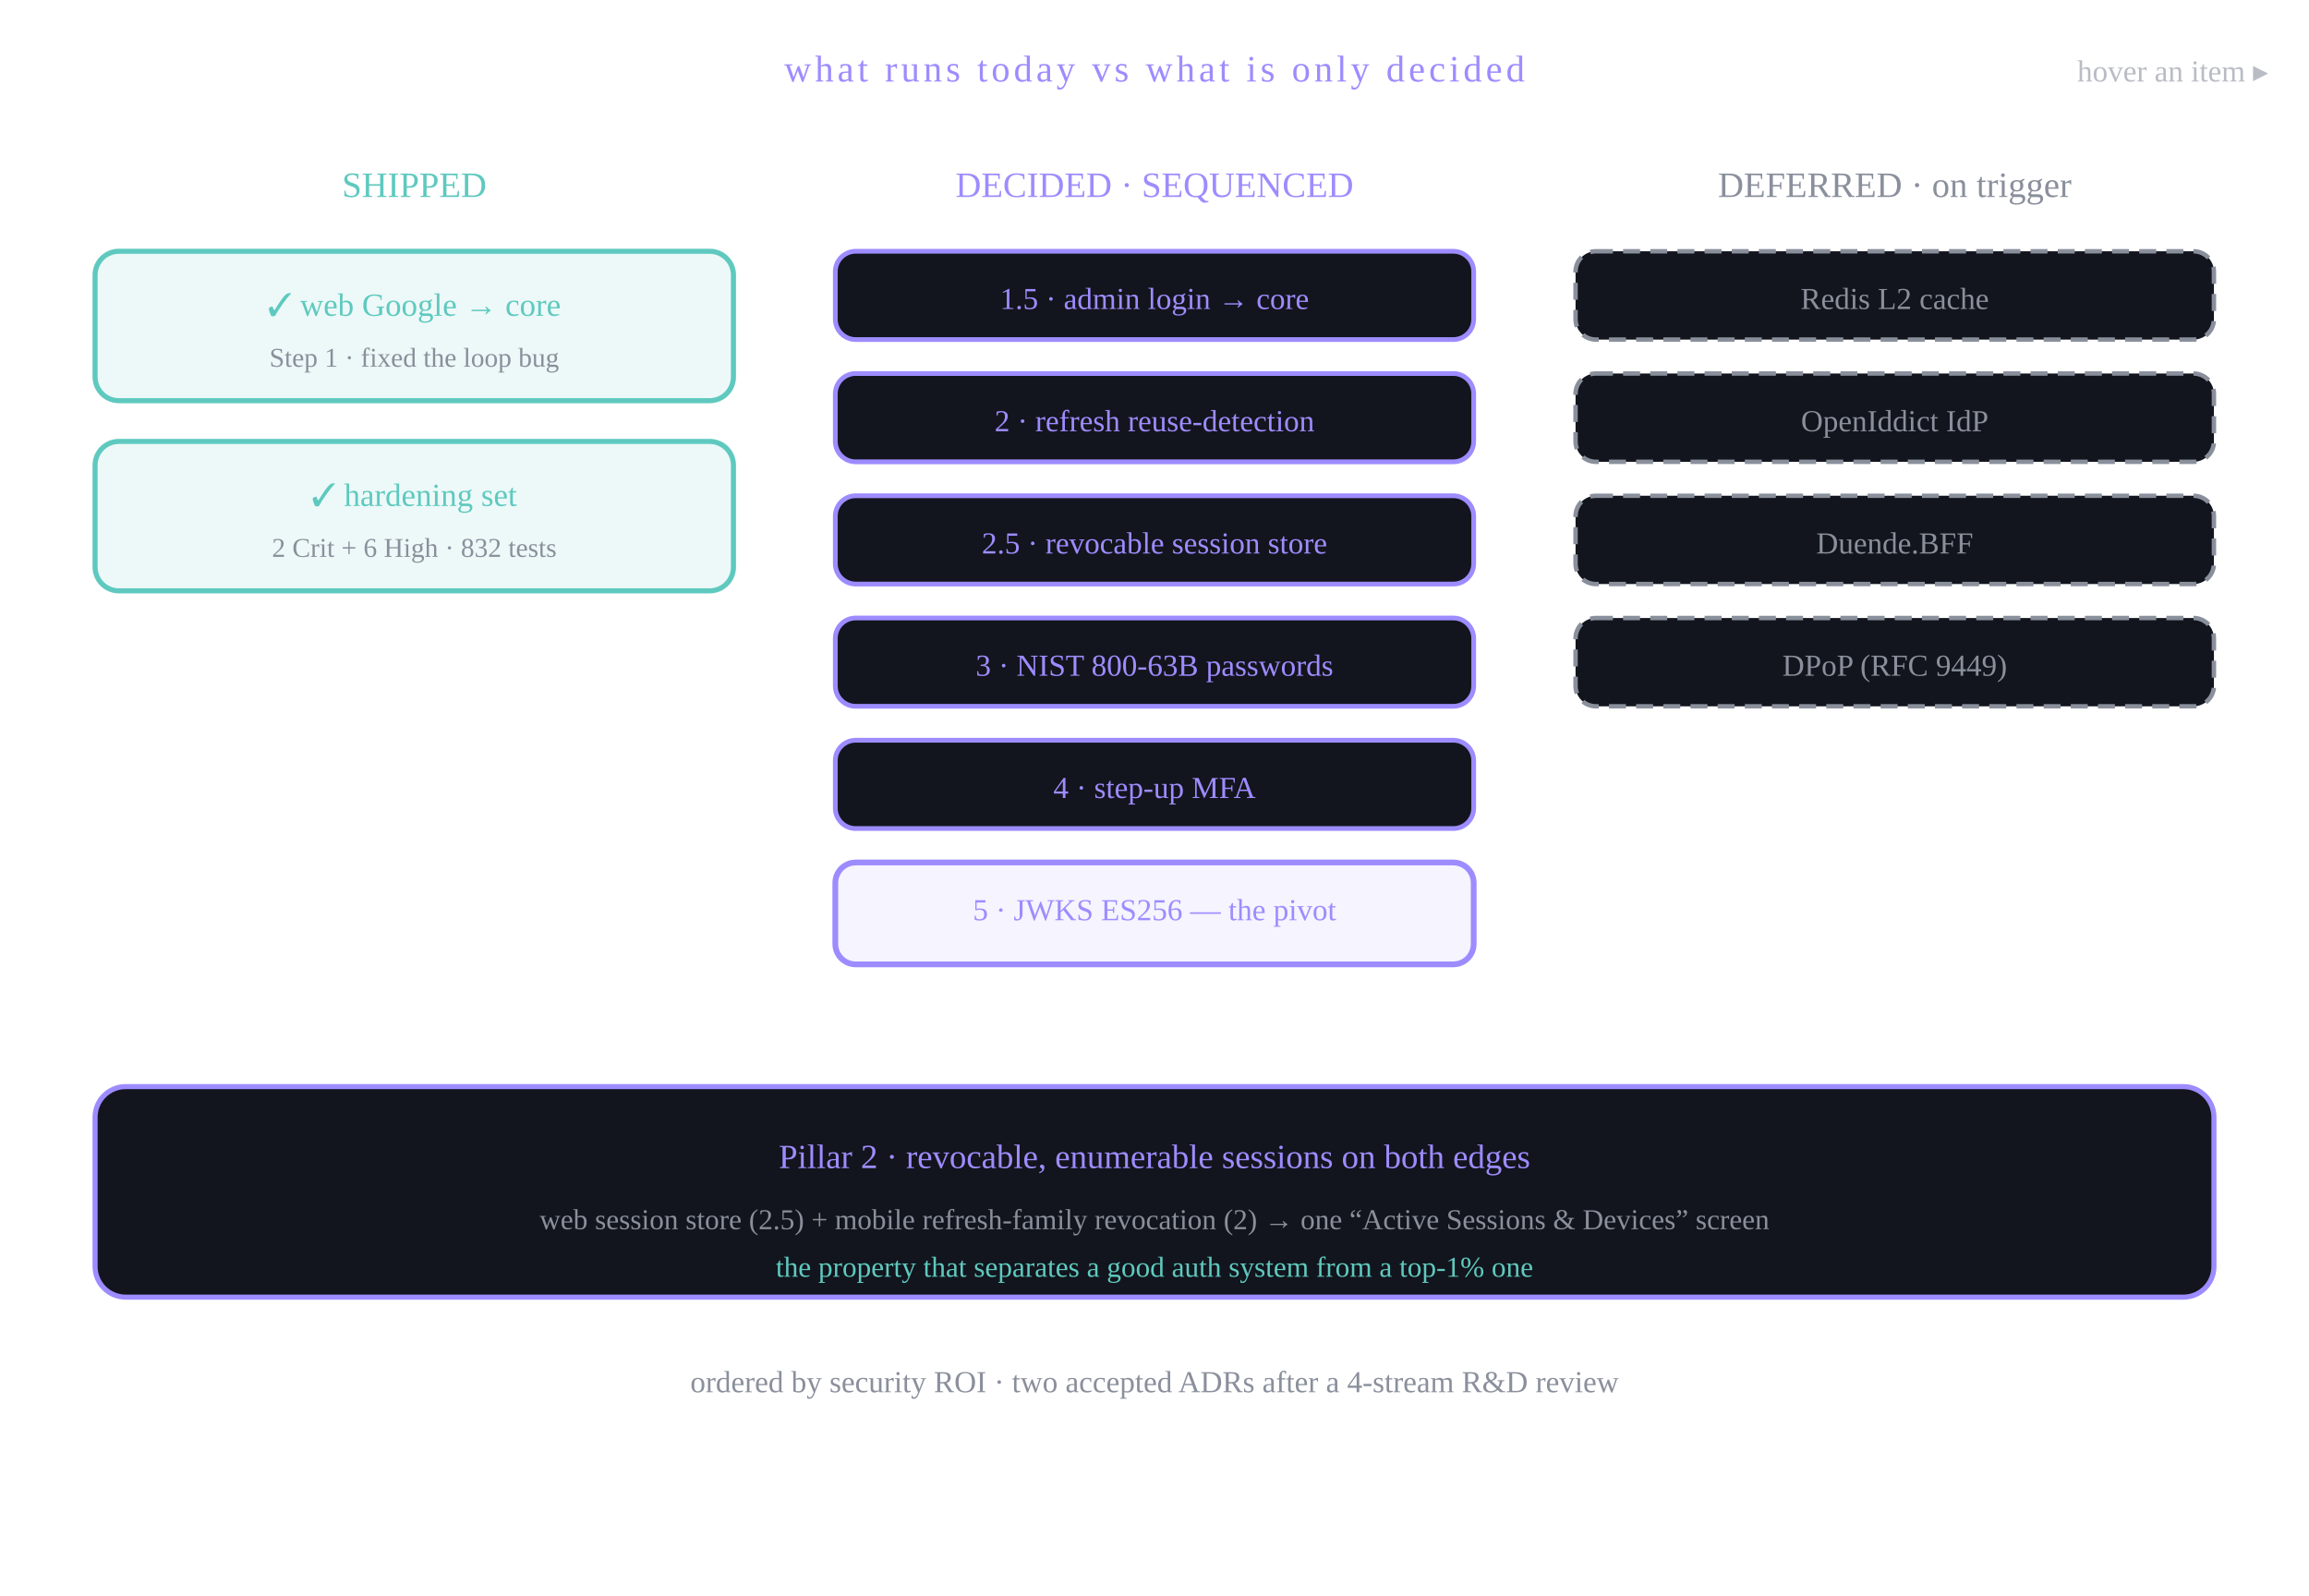
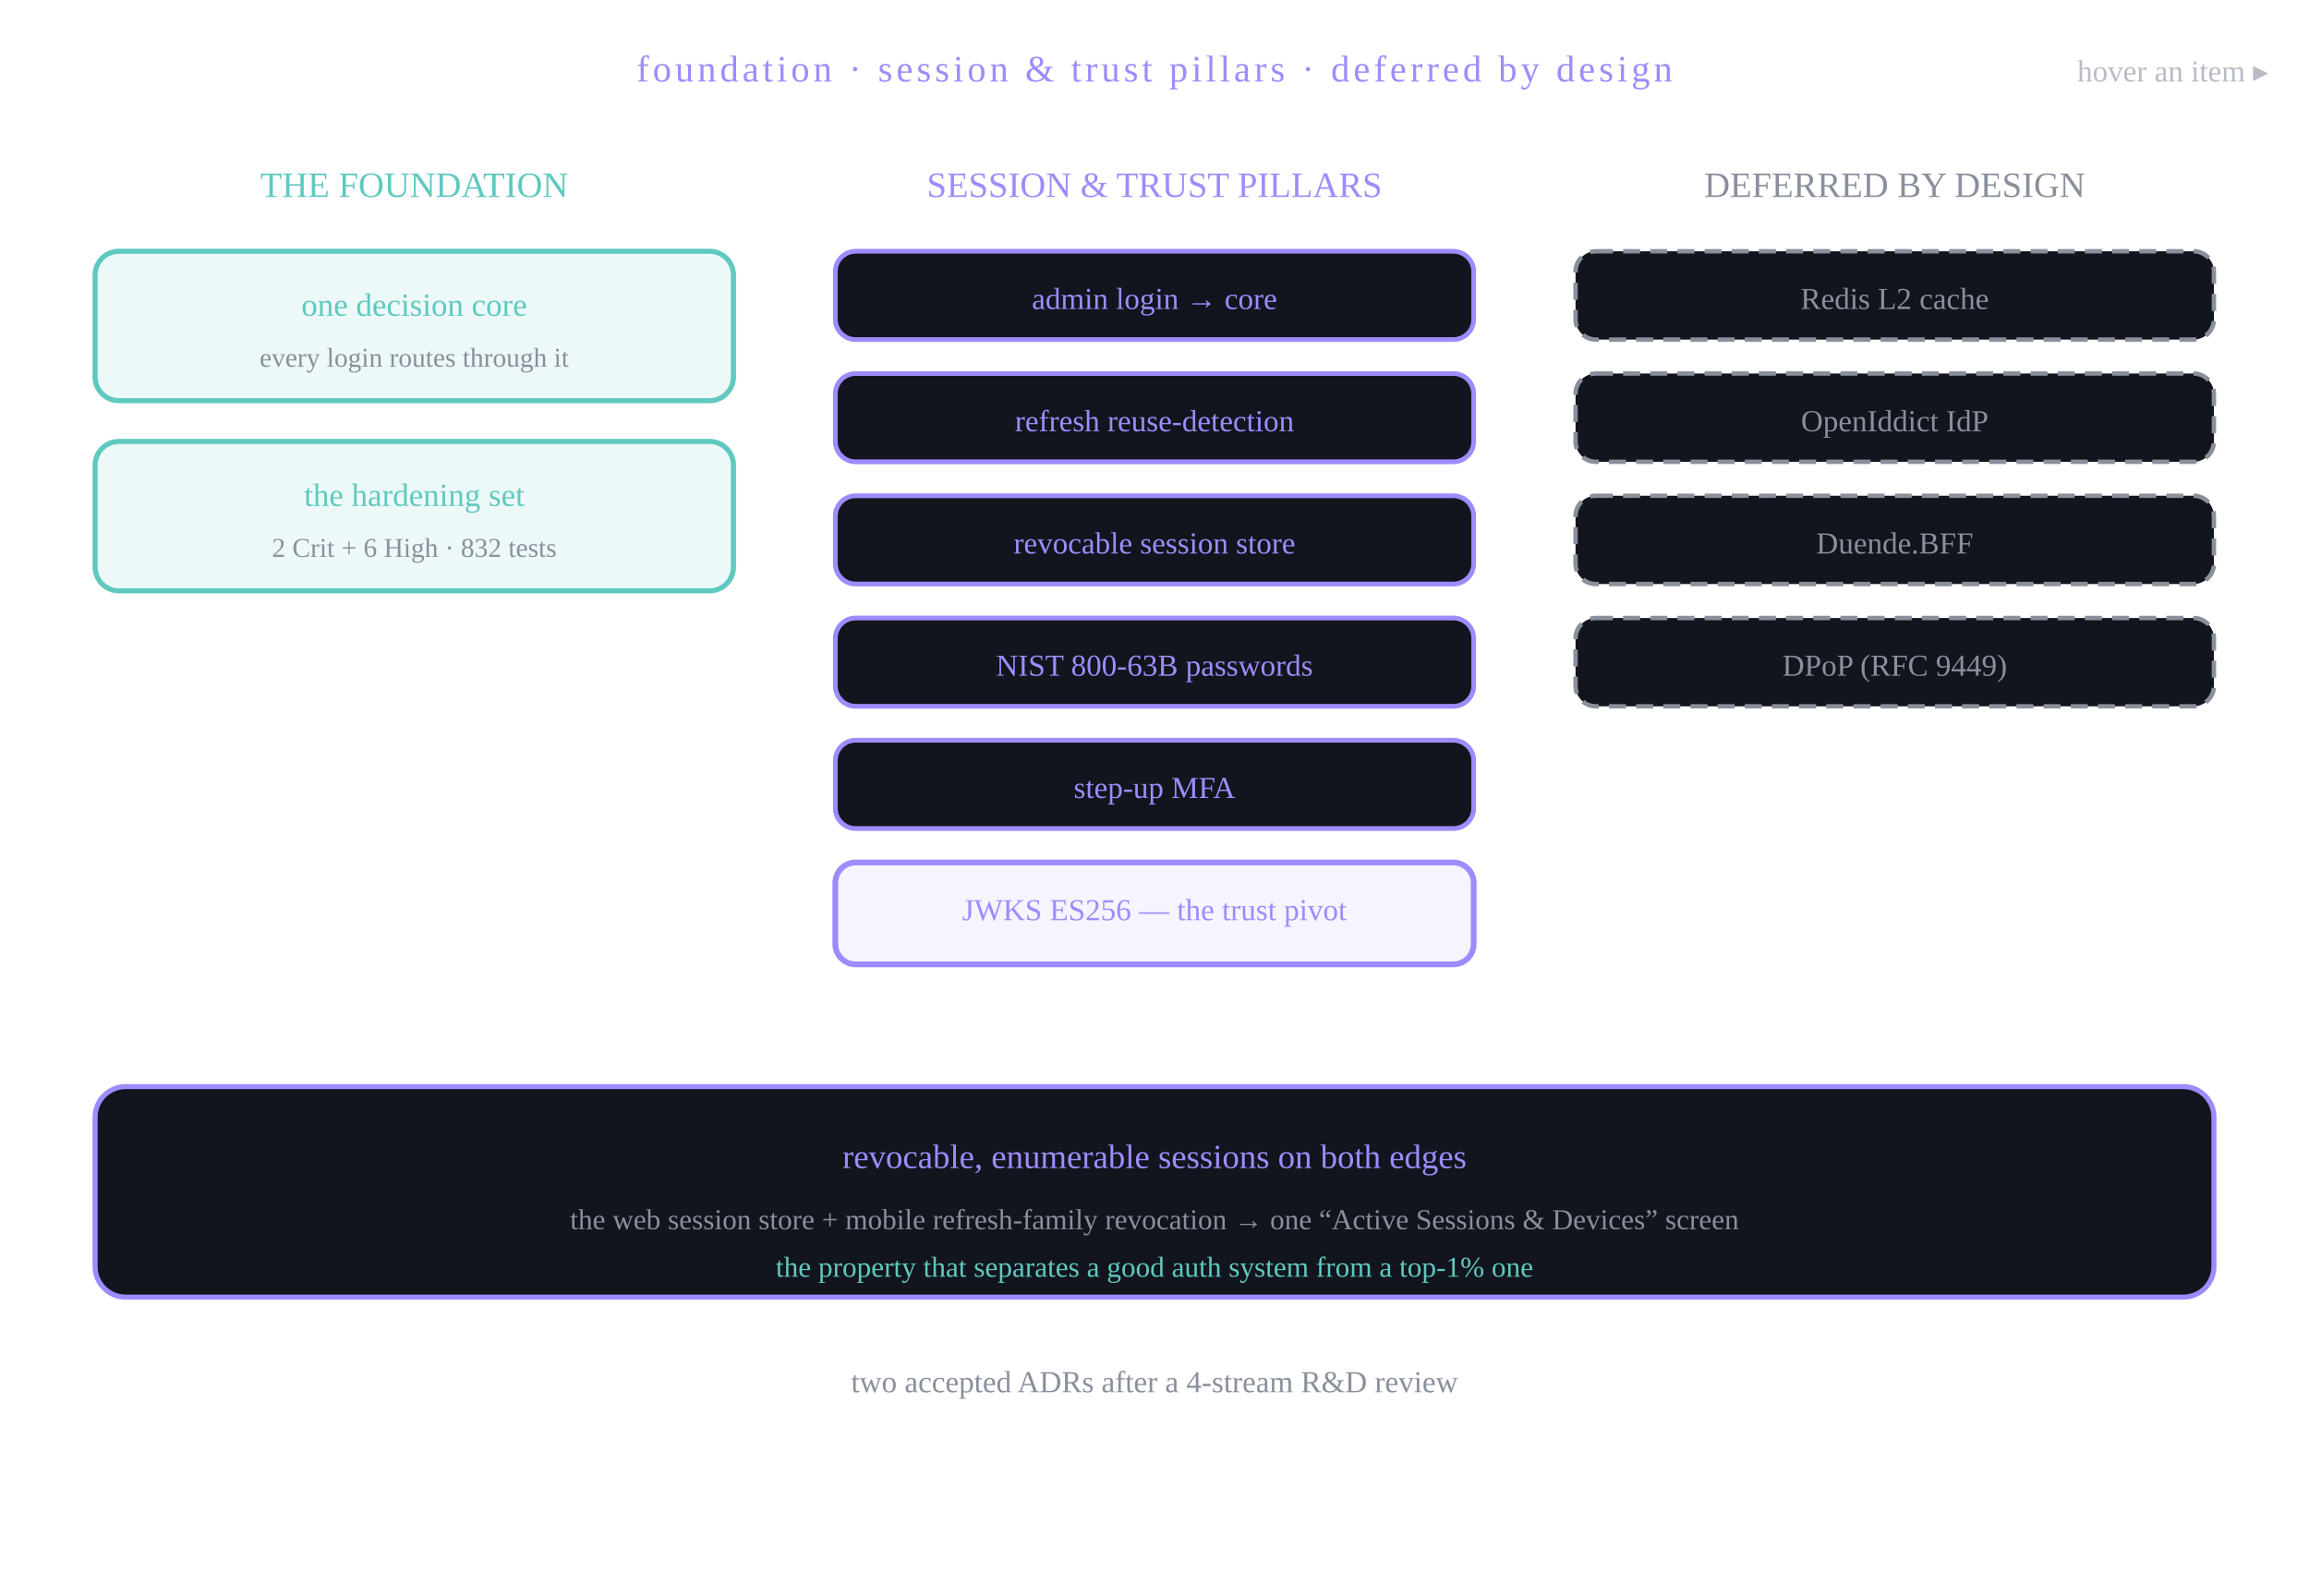
<svg xmlns="http://www.w3.org/2000/svg" viewBox="0 0 680 470" role="img" aria-labelledby="ars-t ars-d">
  <style>
    .ars-node{ cursor:pointer; transition:opacity .2s ease; }
    .ars-node:focus{ outline:none; }
    .ars-hit{ fill:transparent; }
    svg:hover .ars-node:not(:hover),
    svg:focus-within .ars-node:not(:focus-within){ opacity:.3; }
    .ars-box{ transition:stroke-width .2s ease; }
    .ars-node:hover .ars-box,
    .ars-node:focus-within .ars-box{ stroke-width:2.4; }
    .ars-note{ opacity:0; transition:opacity .18s ease; }
    .ars-node:hover .ars-note,
    .ars-node:focus-within .ars-note{ opacity:1; }
    .ars-hint{ opacity:.6; }
    svg:hover .ars-hint, svg:focus-within .ars-hint{ opacity:0; transition:opacity .25s ease; }
    @media (prefers-reduced-motion: reduce){ *{animation:none!important} }
  </style>
  <g style="font-family:var(--font-mono,'IBM Plex Mono',ui-monospace,monospace)" fill="var(--color-ink,#e9e7e0)" font-size="12">
-     <text x="340" y="24" text-anchor="middle" font-size="11" letter-spacing="1.1" fill="var(--color-q1,#9d8cff)">what runs today vs what is only decided</text>
-     <text x="122" y="58" text-anchor="middle" font-size="10.5" fill="var(--color-q0,#5fc9bf)">SHIPPED</text>
-     <text x="340" y="58" text-anchor="middle" font-size="10.5" fill="var(--color-q1,#9d8cff)">DECIDED · SEQUENCED</text>
-     <text x="558" y="58" text-anchor="middle" font-size="10.5" fill="var(--color-muted,#8a8f9c)">DEFERRED · on trigger</text>
-     <g class="ars-node" tabindex="0" role="group" aria-label="Shipped, Step 1: web Google login converged onto the shared core, which fixed the already-logged-in bug">
+     <text x="340" y="24" text-anchor="middle" font-size="11" letter-spacing="1.1" fill="var(--color-q1,#9d8cff)">foundation · session &amp; trust pillars · deferred by design</text>
+     <text x="122" y="58" text-anchor="middle" font-size="10.5" fill="var(--color-q0,#5fc9bf)">THE FOUNDATION</text>
+     <text x="340" y="58" text-anchor="middle" font-size="10.5" fill="var(--color-q1,#9d8cff)">SESSION &amp; TRUST PILLARS</text>
+     <text x="558" y="58" text-anchor="middle" font-size="10.5" fill="var(--color-muted,#8a8f9c)">DEFERRED BY DESIGN</text>
+     <g class="ars-node" tabindex="0" role="group" aria-label="Foundation: one decision core that every login routes through, which fixed the already-logged-in bug by construction">
      <rect class="ars-hit" x="24" y="70" width="196" height="52" />
      <rect class="ars-box" x="28" y="74" width="188" height="44" rx="7" fill="var(--color-q0,#5fc9bf)" fill-opacity="0.12" stroke="var(--color-q0,#5fc9bf)" stroke-width="1.5" />
-       <text x="122" y="93" text-anchor="middle" font-size="9.5" fill="var(--color-q0,#5fc9bf)">✓ web Google → core</text>
-       <text x="122" y="108" text-anchor="middle" font-size="8" fill="var(--color-muted,#8a8f9c)">Step 1 · fixed the loop bug</text>
+       <text x="122" y="93" text-anchor="middle" font-size="9.5" fill="var(--color-q0,#5fc9bf)">one decision core</text>
+       <text x="122" y="108" text-anchor="middle" font-size="8" fill="var(--color-muted,#8a8f9c)">every login routes through it</text>
    </g>
-     <g class="ars-node" tabindex="0" role="group" aria-label="Shipped: the Critical and High hardening set, 2 Criticals plus 6 Highs plus 12 review findings, under 832 tests">
+     <g class="ars-node" tabindex="0" role="group" aria-label="Foundation: the Critical and High hardening set, 2 Criticals plus 6 Highs plus 12 review findings, under 832 tests">
      <rect class="ars-hit" x="24" y="126" width="196" height="52" />
      <rect class="ars-box" x="28" y="130" width="188" height="44" rx="7" fill="var(--color-q0,#5fc9bf)" fill-opacity="0.12" stroke="var(--color-q0,#5fc9bf)" stroke-width="1.5" />
-       <text x="122" y="149" text-anchor="middle" font-size="9.5" fill="var(--color-q0,#5fc9bf)">✓ hardening set</text>
+       <text x="122" y="149" text-anchor="middle" font-size="9.5" fill="var(--color-q0,#5fc9bf)">the hardening set</text>
      <text x="122" y="164" text-anchor="middle" font-size="8" fill="var(--color-muted,#8a8f9c)">2 Crit + 6 High · 832 tests</text>
    </g>
-     <g class="ars-node" tabindex="0" role="group" aria-label="Decided: Step 1.5, converge the remaining admin login onto the core">
+     <g class="ars-node" tabindex="0" role="group" aria-label="Pillar: converge the admin login onto the same core">
      <rect class="ars-hit" x="242" y="70" width="196" height="34" />
      <rect class="ars-box" x="246" y="74" width="188" height="26" rx="6" fill="var(--color-surface,#12151d)" stroke="var(--color-q1,#9d8cff)" stroke-width="1.4" />
-       <text x="340" y="91" text-anchor="middle" font-size="9" fill="var(--color-q1,#9d8cff)">1.5 · admin login → core</text>
+       <text x="340" y="91" text-anchor="middle" font-size="9" fill="var(--color-q1,#9d8cff)">admin login → core</text>
    </g>
-     <g class="ars-node" tabindex="0" role="group" aria-label="Decided: Step 2, refresh-token reuse-detection with family revocation, the highest security ROI">
+     <g class="ars-node" tabindex="0" role="group" aria-label="Pillar: refresh-token reuse-detection with family revocation">
      <rect class="ars-hit" x="242" y="106" width="196" height="34" />
      <rect class="ars-box" x="246" y="110" width="188" height="26" rx="6" fill="var(--color-surface,#12151d)" stroke="var(--color-q1,#9d8cff)" stroke-width="1.4" />
-       <text x="340" y="127" text-anchor="middle" font-size="9" fill="var(--color-q1,#9d8cff)">2 · refresh reuse-detection</text>
-       <text class="ars-note" x="340" y="137" text-anchor="middle" font-size="7.5" fill="var(--color-muted,#8a8f9c)">FamilyId · highest security ROI</text>
+       <text x="340" y="127" text-anchor="middle" font-size="9" fill="var(--color-q1,#9d8cff)">refresh reuse-detection</text>
+       <text class="ars-note" x="340" y="137" text-anchor="middle" font-size="7.5" fill="var(--color-muted,#8a8f9c)">FamilyId · a reused token kills the family</text>
    </g>
-     <g class="ars-node" tabindex="0" role="group" aria-label="Decided: Step 2.5, the server-side revocable session store via a custom ITicketStore and a dbo.UserSession table — no code written yet">
+     <g class="ars-node" tabindex="0" role="group" aria-label="Pillar: the server-side revocable session store via a custom ITicketStore and a dbo.UserSession table">
      <rect class="ars-hit" x="242" y="142" width="196" height="34" />
      <rect class="ars-box" x="246" y="146" width="188" height="26" rx="6" fill="var(--color-surface,#12151d)" stroke="var(--color-q1,#9d8cff)" stroke-width="1.4" />
-       <text x="340" y="163" text-anchor="middle" font-size="9" fill="var(--color-q1,#9d8cff)">2.5 · revocable session store</text>
-       <text class="ars-note" x="340" y="173" text-anchor="middle" font-size="7.5" fill="var(--color-muted,#8a8f9c)">ITicketStore + dbo.UserSession · no code yet</text>
+       <text x="340" y="163" text-anchor="middle" font-size="9" fill="var(--color-q1,#9d8cff)">revocable session store</text>
+       <text class="ars-note" x="340" y="173" text-anchor="middle" font-size="7.5" fill="var(--color-muted,#8a8f9c)">ITicketStore + dbo.UserSession · delete a row = revoke</text>
    </g>
-     <g class="ars-node" tabindex="0" role="group" aria-label="Decided: Step 3, the NIST 800-63B Rev 4 password model with breached-password screening">
+     <g class="ars-node" tabindex="0" role="group" aria-label="Pillar: the NIST 800-63B Rev 4 password model with breached-password screening">
      <rect class="ars-hit" x="242" y="178" width="196" height="34" />
      <rect class="ars-box" x="246" y="182" width="188" height="26" rx="6" fill="var(--color-surface,#12151d)" stroke="var(--color-q1,#9d8cff)" stroke-width="1.4" />
-       <text x="340" y="199" text-anchor="middle" font-size="9" fill="var(--color-q1,#9d8cff)">3 · NIST 800-63B passwords</text>
+       <text x="340" y="199" text-anchor="middle" font-size="9" fill="var(--color-q1,#9d8cff)">NIST 800-63B passwords</text>
    </g>
-     <g class="ars-node" tabindex="0" role="group" aria-label="Decided: Step 4, step-up MFA on the money and account-change paths">
+     <g class="ars-node" tabindex="0" role="group" aria-label="Pillar: step-up MFA on the money and account-change paths">
      <rect class="ars-hit" x="242" y="214" width="196" height="34" />
      <rect class="ars-box" x="246" y="218" width="188" height="26" rx="6" fill="var(--color-surface,#12151d)" stroke="var(--color-q1,#9d8cff)" stroke-width="1.4" />
-       <text x="340" y="235" text-anchor="middle" font-size="9" fill="var(--color-q1,#9d8cff)">4 · step-up MFA</text>
+       <text x="340" y="235" text-anchor="middle" font-size="9" fill="var(--color-q1,#9d8cff)">step-up MFA</text>
    </g>
-     <g class="ars-node" tabindex="0" role="group" aria-label="Decided: Step 5, the JWKS issuer boundary — HS256 to ES256 plus a jwks.json endpoint, the architectural pivot">
+     <g class="ars-node" tabindex="0" role="group" aria-label="Pillar: the JWKS ES256 issuer boundary — the trust pivot that makes a drop-in OIDC server a config change">
      <rect class="ars-hit" x="242" y="250" width="196" height="38" />
      <rect class="ars-box" x="246" y="254" width="188" height="30" rx="6" fill="var(--color-q1,#9d8cff)" fill-opacity="0.10" stroke="var(--color-q1,#9d8cff)" stroke-width="1.7" />
-       <text x="340" y="271" text-anchor="middle" font-size="9" fill="var(--color-q1,#9d8cff)">5 · JWKS ES256 — the pivot</text>
-       <text class="ars-note" x="340" y="281" text-anchor="middle" font-size="7.5" fill="var(--color-muted,#8a8f9c)">before any service split or third-party API</text>
+       <text x="340" y="271" text-anchor="middle" font-size="9" fill="var(--color-q1,#9d8cff)">JWKS ES256 — the trust pivot</text>
+       <text class="ars-note" x="340" y="281" text-anchor="middle" font-size="7.5" fill="var(--color-muted,#8a8f9c)">a drop-in OIDC server becomes a config change</text>
    </g>
-     <g class="ars-node" tabindex="0" role="group" aria-label="Deferred: Redis as an L2 cache, when scaling to multiple web instances — a config-only flip">
+     <g class="ars-node" tabindex="0" role="group" aria-label="Deferred by design: Redis as an L2 cache, adopted when scaling to multiple web instances — a config-only flip">
      <rect class="ars-hit" x="460" y="70" width="196" height="34" />
      <rect class="ars-box" x="464" y="74" width="188" height="26" rx="6" fill="var(--color-surface,#12151d)" stroke="var(--color-muted,#8a8f9c)" stroke-width="1.3" stroke-dasharray="5 3" />
      <text x="558" y="91" text-anchor="middle" font-size="9" fill="var(--color-muted,#8a8f9c)">Redis L2 cache</text>
    </g>
-     <g class="ars-node" tabindex="0" role="group" aria-label="Deferred: a dedicated OpenIddict IdP, when SSO or B2B federation arrives — rides on the existing user store">
+     <g class="ars-node" tabindex="0" role="group" aria-label="Deferred by design: a dedicated OpenIddict IdP, adopted when SSO or B2B federation arrives — rides on the existing user store">
      <rect class="ars-hit" x="460" y="106" width="196" height="34" />
      <rect class="ars-box" x="464" y="110" width="188" height="26" rx="6" fill="var(--color-surface,#12151d)" stroke="var(--color-muted,#8a8f9c)" stroke-width="1.3" stroke-dasharray="5 3" />
      <text x="558" y="127" text-anchor="middle" font-size="9" fill="var(--color-muted,#8a8f9c)">OpenIddict IdP</text>
-       <text class="ars-note" x="558" y="137" text-anchor="middle" font-size="7.5" fill="var(--color-muted,#8a8f9c)">same AspNetUsers store · JWKS first</text>
+       <text class="ars-note" x="558" y="137" text-anchor="middle" font-size="7.5" fill="var(--color-muted,#8a8f9c)">same AspNetUsers store · the JWKS seam is the prereq</text>
    </g>
-     <g class="ars-node" tabindex="0" role="group" aria-label="Deferred: a Duende BFF, only if the web app becomes a browser-JS SPA or Blazor-WASM front end">
+     <g class="ars-node" tabindex="0" role="group" aria-label="Deferred by design: a Duende BFF, adopted only if the web app becomes a browser-JS SPA or Blazor-WASM front end">
      <rect class="ars-hit" x="460" y="142" width="196" height="34" />
      <rect class="ars-box" x="464" y="146" width="188" height="26" rx="6" fill="var(--color-surface,#12151d)" stroke="var(--color-muted,#8a8f9c)" stroke-width="1.3" stroke-dasharray="5 3" />
      <text x="558" y="163" text-anchor="middle" font-size="9" fill="var(--color-muted,#8a8f9c)">Duende.BFF</text>
    </g>
-     <g class="ars-node" tabindex="0" role="group" aria-label="Deferred: DPoP, only once tokens cross real trust boundaries like third-party clients or split services">
+     <g class="ars-node" tabindex="0" role="group" aria-label="Deferred by design: DPoP, adopted once tokens cross real trust boundaries like third-party clients or split services">
      <rect class="ars-hit" x="460" y="178" width="196" height="34" />
      <rect class="ars-box" x="464" y="182" width="188" height="26" rx="6" fill="var(--color-surface,#12151d)" stroke="var(--color-muted,#8a8f9c)" stroke-width="1.3" stroke-dasharray="5 3" />
      <text x="558" y="199" text-anchor="middle" font-size="9" fill="var(--color-muted,#8a8f9c)">DPoP (RFC 9449)</text>
    </g>
-     <g class="ars-node" tabindex="0" role="group" aria-label="Pillar 2: revocable, enumerable sessions on both edges — the web session store and the mobile refresh-family revocation together, unified into one Active Sessions and Devices screen">
+     <g class="ars-node" tabindex="0" role="group" aria-label="The defining property: revocable, enumerable sessions on both edges — the web session store and the mobile refresh-family revocation together, unified into one Active Sessions and Devices screen">
      <rect class="ars-hit" x="24" y="316" width="632" height="70" />
      <rect class="ars-box" x="28" y="320" width="624" height="62" rx="9" fill="var(--color-surface,#12151d)" stroke="var(--color-q1,#9d8cff)" stroke-width="1.5" />
-       <text x="340" y="344" text-anchor="middle" font-size="10" fill="var(--color-q1,#9d8cff)">Pillar 2 · revocable, enumerable sessions on both edges</text>
-       <text x="340" y="362" text-anchor="middle" font-size="8.5" fill="var(--color-muted,#8a8f9c)">web session store (2.5) + mobile refresh-family revocation (2) → one “Active Sessions &amp; Devices” screen</text>
+       <text x="340" y="344" text-anchor="middle" font-size="10" fill="var(--color-q1,#9d8cff)">revocable, enumerable sessions on both edges</text>
+       <text x="340" y="362" text-anchor="middle" font-size="8.5" fill="var(--color-muted,#8a8f9c)">the web session store + mobile refresh-family revocation → one “Active Sessions &amp; Devices” screen</text>
      <text x="340" y="376" text-anchor="middle" font-size="8.5" fill="var(--color-q0,#5fc9bf)">the property that separates a good auth system from a top-1% one</text>
    </g>
-     <text x="340" y="410" text-anchor="middle" font-size="9" fill="var(--color-muted,#8a8f9c)">ordered by security ROI · two accepted ADRs after a 4-stream R&amp;D review</text>
+     <text x="340" y="410" text-anchor="middle" font-size="9" fill="var(--color-muted,#8a8f9c)">two accepted ADRs after a 4-stream R&amp;D review</text>
    <text class="ars-hint" x="668" y="24" text-anchor="end" font-size="9" fill="var(--color-muted,#8a8f9c)">hover an item ▸</text>
  </g>
</svg>
